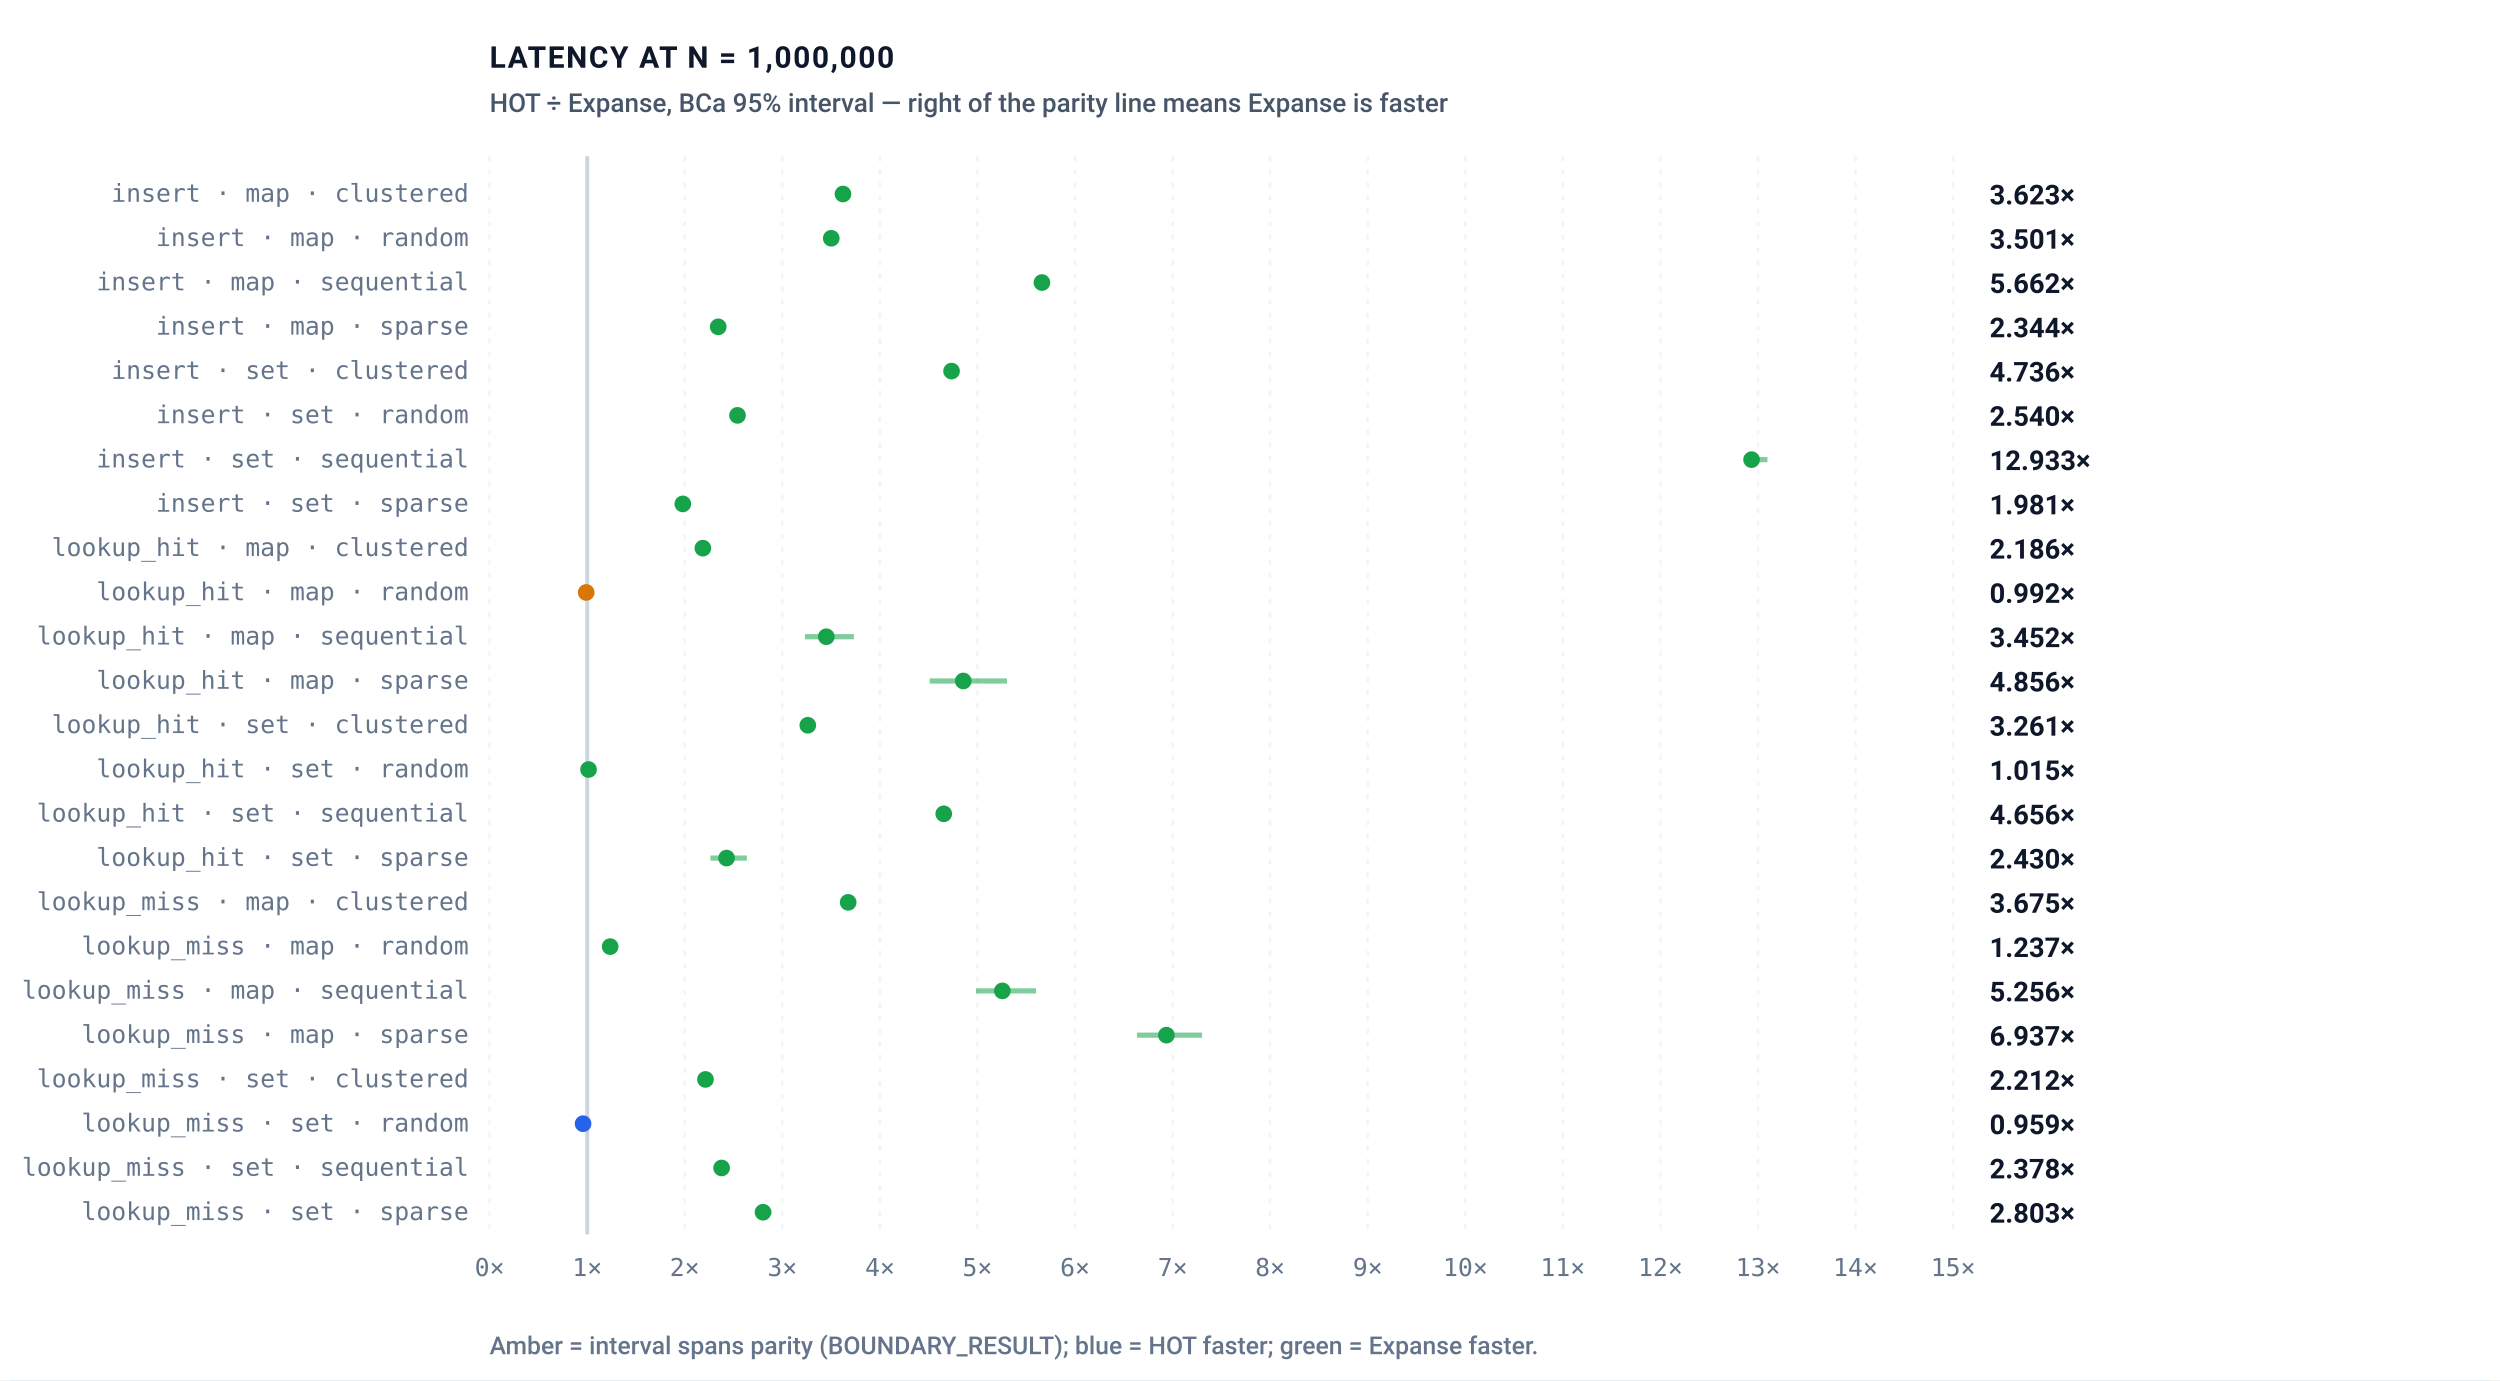
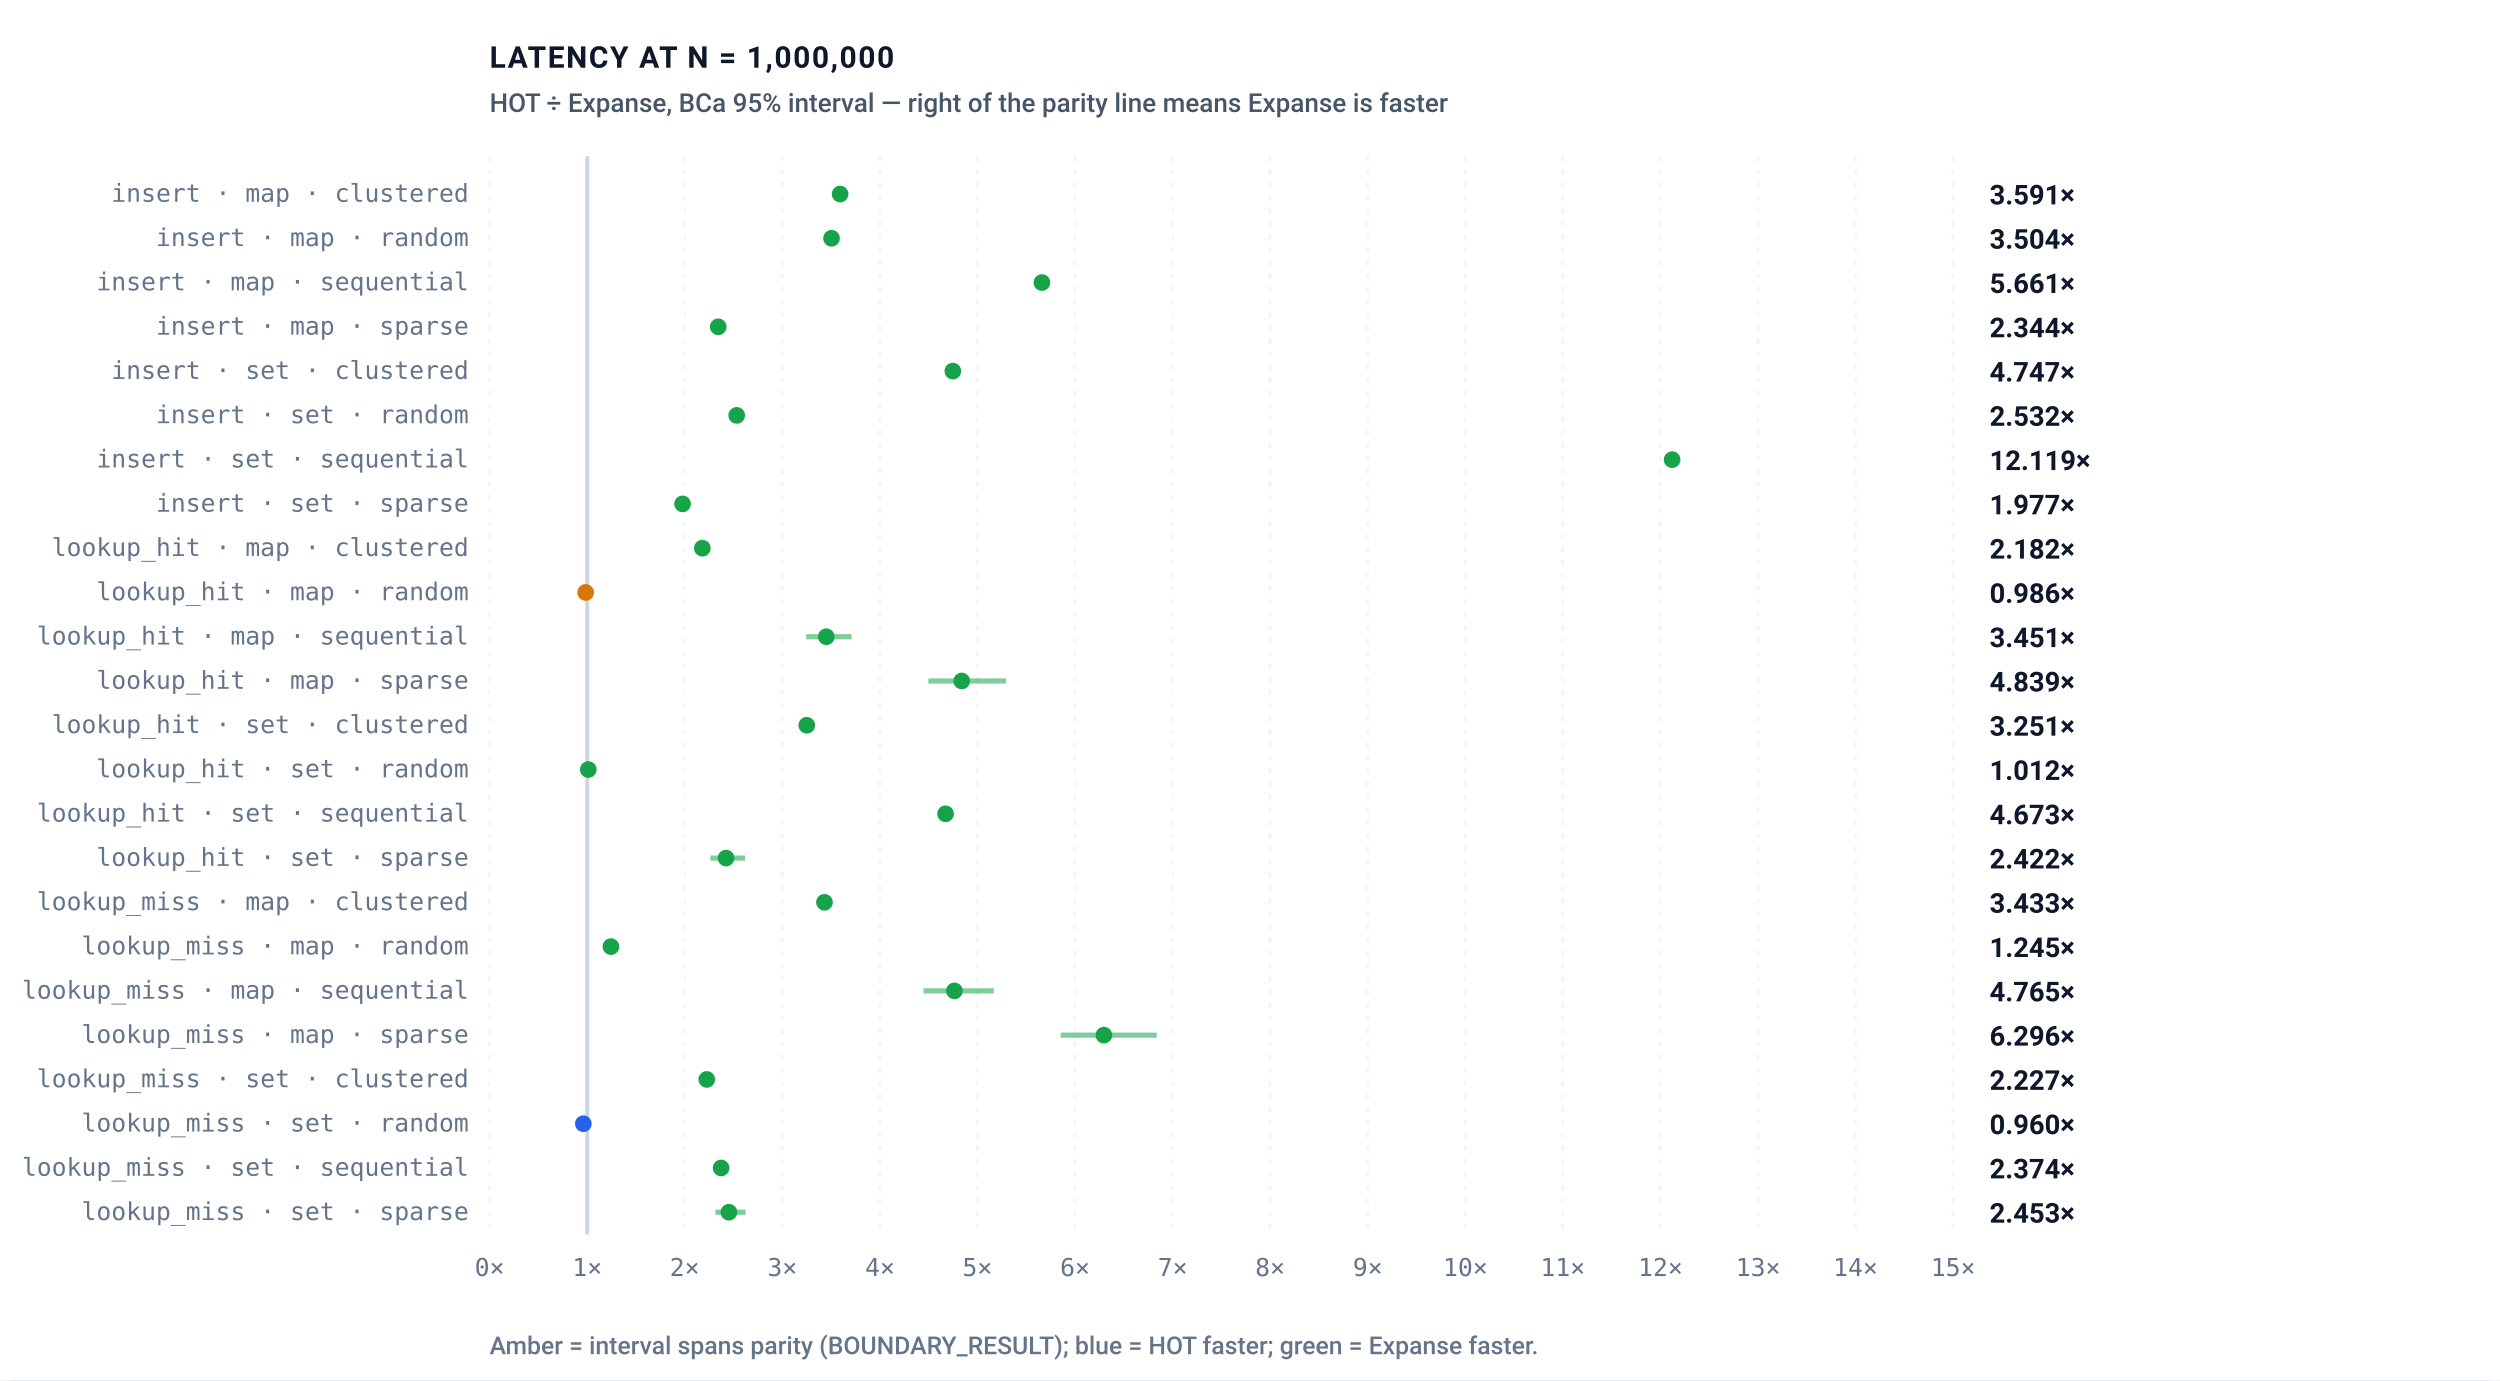
<svg xmlns="http://www.w3.org/2000/svg" role="img" viewBox="0 0 960 530" width="100%" height="100%">
  <defs>
    <style>
      .bg { fill: #ffffff; }
      .border { stroke: #e2e8f0; stroke-width: 1px; fill: none; }
      .grid { stroke: #f1f5f9; stroke-width: 1px; stroke-dasharray: 2,3; }
      .axis { stroke: #cbd5e1; stroke-width: 1.5px; }
      .divider { stroke: #e2e8f0; stroke-width: 1px; }

      .t-title { font-family: -apple-system, BlinkMacSystemFont, "Segoe UI", Roboto, Helvetica, Arial, sans-serif; font-size: 11.5px; font-weight: 700; letter-spacing: 0.6px; fill: #0f172a; text-transform: uppercase; }
      .t-sub { font-family: -apple-system, BlinkMacSystemFont, "Segoe UI", Roboto, Helvetica, Arial, sans-serif; font-size: 10px; font-weight: 500; fill: #475569; }
      .t-unit { font-family: ui-monospace, SFMono-Regular, Menlo, Monaco, Consolas, monospace; font-size: 10px; font-weight: 600; fill: #475569; }
      .t-axis-label { font-family: ui-monospace, SFMono-Regular, Menlo, Monaco, Consolas, monospace; font-size: 9.5px; font-weight: 500; fill: #64748b; }
      .t-bar-label { font-family: -apple-system, BlinkMacSystemFont, "Segoe UI", Roboto, Helvetica, Arial, sans-serif; font-size: 11px; font-weight: 700; fill: #0f172a; }
      .t-legend { font-family: -apple-system, BlinkMacSystemFont, "Segoe UI", Roboto, Helvetica, Arial, sans-serif; font-size: 10.5px; font-weight: 600; fill: #0f172a; }

      .t-val-accent { font-family: ui-monospace, SFMono-Regular, Menlo, Monaco, Consolas, monospace; font-size: 11px; font-weight: 700; fill: #15803d; }
      .t-val-blue { font-family: ui-monospace, SFMono-Regular, Menlo, Monaco, Consolas, monospace; font-size: 11px; font-weight: 600; fill: #2563eb; }
      .t-note { font-family: -apple-system, BlinkMacSystemFont, "Segoe UI", Roboto, Helvetica, Arial, sans-serif; font-size: 9.5px; font-weight: 500; fill: #64748b; }

      .b-expanse { fill: #16a34a; }
      .b-art { fill: #2563eb; }
      .b-hot { fill: #2563eb; }
      .b-btree { fill: #d97706; }
      .b-hashmap { fill: #7c3aed; }

      .badge-win { fill: #dcfce7; stroke: #86efac; stroke-width: 1px; }
      .badge-win-text { font-family: ui-monospace, SFMono-Regular, Menlo, Monaco, Consolas, monospace; font-size: 9.5px; font-weight: 700; fill: #15803d; text-anchor: middle; }
      .badge-loss { fill: #fef3c7; stroke: #fcd34d; stroke-width: 1px; }
      .badge-loss-text { font-family: ui-monospace, SFMono-Regular, Menlo, Monaco, Consolas, monospace; font-size: 9.5px; font-weight: 700; fill: #b45309; text-anchor: middle; }

      @media (prefers-color-scheme: dark) {
        .bg { fill: #0d1117; }
        .border { stroke: #30363d; }
        .grid { stroke: #21262d; }
        .axis { stroke: #484f58; }
        .divider { stroke: #21262d; }
        .t-title { fill: #f0f6fc; }
        .t-sub { fill: #94a3b8; }
        .t-unit { fill: #94a3b8; }
        .t-axis-label { fill: #94a3b8; }
        .t-bar-label { fill: #f8fafc; }
        .t-legend { fill: #f8fafc; }
        .t-val-accent { fill: #4ade80; }
        .t-val-blue { fill: #38bdf8; }
        .t-note { fill: #94a3b8; }
        .b-expanse { fill: #22c55e; }
        .b-art { fill: #3b82f6; }
        .b-hot { fill: #3b82f6; }
        .b-btree { fill: #f59e0b; }
        .b-hashmap { fill: #a855f7; }
        .badge-win { fill: #052e16; stroke: #166534; }
        .badge-win-text { fill: #4ade80; }
        .badge-loss { fill: #451a03; stroke: #92400e; }
        .badge-loss-text { fill: #fbbf24; }
      }

      :root[data-theme="dark"] .bg, [data-theme="dark"] .bg { fill: #0d1117; }
      :root[data-theme="dark"] .border, [data-theme="dark"] .border { stroke: #30363d; }
      :root[data-theme="dark"] .grid, [data-theme="dark"] .grid { stroke: #21262d; }
      :root[data-theme="dark"] .axis, [data-theme="dark"] .axis { stroke: #484f58; }
      :root[data-theme="dark"] .divider, [data-theme="dark"] .divider { stroke: #21262d; }
      :root[data-theme="dark"] .t-title, [data-theme="dark"] .t-title { fill: #f0f6fc; }
      :root[data-theme="dark"] .t-sub, [data-theme="dark"] .t-sub { fill: #94a3b8; }
      :root[data-theme="dark"] .t-unit, [data-theme="dark"] .t-unit { fill: #94a3b8; }
      :root[data-theme="dark"] .t-axis-label, [data-theme="dark"] .t-axis-label { fill: #94a3b8; }
      :root[data-theme="dark"] .t-bar-label, [data-theme="dark"] .t-bar-label { fill: #f8fafc; }
      :root[data-theme="dark"] .t-legend, [data-theme="dark"] .t-legend { fill: #f8fafc; }
      :root[data-theme="dark"] .t-val-accent, [data-theme="dark"] .t-val-accent { fill: #4ade80; }
      :root[data-theme="dark"] .t-val-blue, [data-theme="dark"] .t-val-blue { fill: #38bdf8; }
      :root[data-theme="dark"] .t-note, [data-theme="dark"] .t-note { fill: #94a3b8; }
      :root[data-theme="dark"] .b-expanse, [data-theme="dark"] .b-expanse { fill: #22c55e; }
      :root[data-theme="dark"] .b-art, [data-theme="dark"] .b-art { fill: #3b82f6; }
      :root[data-theme="dark"] .b-hot, [data-theme="dark"] .b-hot { fill: #3b82f6; }
      :root[data-theme="dark"] .b-btree, [data-theme="dark"] .b-btree { fill: #f59e0b; }
      :root[data-theme="dark"] .b-hashmap, [data-theme="dark"] .b-hashmap { fill: #a855f7; }
      :root[data-theme="dark"] .badge-win, [data-theme="dark"] .badge-win { fill: #052e16; stroke: #166534; }
      :root[data-theme="dark"] .badge-win-text, [data-theme="dark"] .badge-win-text { fill: #4ade80; }
      :root[data-theme="dark"] .badge-loss, [data-theme="dark"] .badge-loss { fill: #451a03; stroke: #92400e; }
      :root[data-theme="dark"] .badge-loss-text, [data-theme="dark"] .badge-loss-text { fill: #fbbf24; }
    </style>
  </defs>
  <rect width="100%" height="100%" class="bg" rx="6" />
  <rect width="100%" height="100%" class="border" rx="6" />
  <rect class="bg" x="0" y="0" width="960" height="530" />
  <text class="t-title" x="188" y="26">LATENCY AT N = 1,000,000</text>
  <text class="t-sub" x="188" y="43">HOT ÷ Expanse, BCa 95% interval — right of the parity line means Expanse is faster</text>
  <line class="grid" x1="188.0" y1="60" x2="188.0" y2="474" />
  <text class="t-axis-label" x="188.0" y="490.0" text-anchor="middle">0×</text>
  <line class="grid" x1="225.5" y1="60" x2="225.5" y2="474" />
  <text class="t-axis-label" x="225.5" y="490.0" text-anchor="middle">1×</text>
  <line class="grid" x1="262.9" y1="60" x2="262.9" y2="474" />
  <text class="t-axis-label" x="262.9" y="490.0" text-anchor="middle">2×</text>
  <line class="grid" x1="300.4" y1="60" x2="300.4" y2="474" />
  <text class="t-axis-label" x="300.4" y="490.0" text-anchor="middle">3×</text>
  <line class="grid" x1="337.9" y1="60" x2="337.9" y2="474" />
  <text class="t-axis-label" x="337.9" y="490.0" text-anchor="middle">4×</text>
  <line class="grid" x1="375.3" y1="60" x2="375.3" y2="474" />
  <text class="t-axis-label" x="375.3" y="490.0" text-anchor="middle">5×</text>
  <line class="grid" x1="412.8" y1="60" x2="412.8" y2="474" />
  <text class="t-axis-label" x="412.8" y="490.0" text-anchor="middle">6×</text>
  <line class="grid" x1="450.3" y1="60" x2="450.3" y2="474" />
  <text class="t-axis-label" x="450.3" y="490.0" text-anchor="middle">7×</text>
  <line class="grid" x1="487.7" y1="60" x2="487.7" y2="474" />
  <text class="t-axis-label" x="487.7" y="490.0" text-anchor="middle">8×</text>
  <line class="grid" x1="525.2" y1="60" x2="525.2" y2="474" />
  <text class="t-axis-label" x="525.2" y="490.0" text-anchor="middle">9×</text>
  <line class="grid" x1="562.7" y1="60" x2="562.7" y2="474" />
  <text class="t-axis-label" x="562.7" y="490.0" text-anchor="middle">10×</text>
  <line class="grid" x1="600.1" y1="60" x2="600.1" y2="474" />
  <text class="t-axis-label" x="600.1" y="490.0" text-anchor="middle">11×</text>
  <line class="grid" x1="637.6" y1="60" x2="637.6" y2="474" />
  <text class="t-axis-label" x="637.6" y="490.0" text-anchor="middle">12×</text>
  <line class="grid" x1="675.1" y1="60" x2="675.1" y2="474" />
  <text class="t-axis-label" x="675.1" y="490.0" text-anchor="middle">13×</text>
  <line class="grid" x1="712.5" y1="60" x2="712.5" y2="474" />
  <text class="t-axis-label" x="712.5" y="490.0" text-anchor="middle">14×</text>
  <line class="grid" x1="750.0" y1="60" x2="750.0" y2="474" />
  <text class="t-axis-label" x="750.0" y="490.0" text-anchor="middle">15×</text>
  <line class="axis" x1="225.5" y1="60" x2="225.5" y2="474" />
-   <line x1="322.8" y1="74.5" x2="324.2" y2="74.5" stroke="#16a34a" stroke-width="2" opacity="0.55" />
-   <circle cx="323.7" cy="74.5" r="3.2" fill="#16a34a" />
+   <line x1="322.0" y1="74.5" x2="323.0" y2="74.5" stroke="#16a34a" stroke-width="2" opacity="0.55" />
+   <circle cx="322.6" cy="74.5" r="3.2" fill="#16a34a" />
  <text class="t-axis-label" x="180" y="77.5" text-anchor="end">insert · map · clustered</text>
-   <text class="t-legend" x="764" y="78.5" fill="#16a34a">3.623×</text>
-   <line x1="318.5" y1="91.5" x2="320.1" y2="91.5" stroke="#16a34a" stroke-width="2" opacity="0.55" />
-   <circle cx="319.2" cy="91.5" r="3.2" fill="#16a34a" />
+   <text class="t-legend" x="764" y="78.5" fill="#16a34a">3.591×</text>
+   <line x1="318.8" y1="91.5" x2="319.9" y2="91.5" stroke="#16a34a" stroke-width="2" opacity="0.55" />
+   <circle cx="319.3" cy="91.5" r="3.2" fill="#16a34a" />
  <text class="t-axis-label" x="180" y="94.5" text-anchor="end">insert · map · random</text>
-   <text class="t-legend" x="764" y="95.5" fill="#16a34a">3.501×</text>
+   <text class="t-legend" x="764" y="95.5" fill="#16a34a">3.504×</text>
  <line x1="399.6" y1="108.5" x2="400.6" y2="108.5" stroke="#16a34a" stroke-width="2" opacity="0.55" />
  <circle cx="400.1" cy="108.5" r="3.2" fill="#16a34a" />
  <text class="t-axis-label" x="180" y="111.5" text-anchor="end">insert · map · sequential</text>
-   <text class="t-legend" x="764" y="112.5" fill="#16a34a">5.662×</text>
-   <line x1="275.5" y1="125.5" x2="276.1" y2="125.5" stroke="#16a34a" stroke-width="2" opacity="0.55" />
+   <text class="t-legend" x="764" y="112.5" fill="#16a34a">5.661×</text>
+   <line x1="275.4" y1="125.5" x2="276.1" y2="125.5" stroke="#16a34a" stroke-width="2" opacity="0.55" />
  <circle cx="275.8" cy="125.5" r="3.2" fill="#16a34a" />
  <text class="t-axis-label" x="180" y="128.5" text-anchor="end">insert · map · sparse</text>
  <text class="t-legend" x="764" y="129.5" fill="#16a34a">2.344×</text>
-   <line x1="364.8" y1="142.5" x2="365.9" y2="142.5" stroke="#16a34a" stroke-width="2" opacity="0.55" />
-   <circle cx="365.4" cy="142.5" r="3.2" fill="#16a34a" />
+   <line x1="365.5" y1="142.5" x2="366.7" y2="142.5" stroke="#16a34a" stroke-width="2" opacity="0.55" />
+   <circle cx="365.9" cy="142.5" r="3.2" fill="#16a34a" />
  <text class="t-axis-label" x="180" y="145.5" text-anchor="end">insert · set · clustered</text>
-   <text class="t-legend" x="764" y="146.5" fill="#16a34a">4.736×</text>
-   <line x1="282.8" y1="159.5" x2="283.5" y2="159.5" stroke="#16a34a" stroke-width="2" opacity="0.55" />
-   <circle cx="283.2" cy="159.5" r="3.2" fill="#16a34a" />
+   <text class="t-legend" x="764" y="146.5" fill="#16a34a">4.747×</text>
+   <line x1="282.5" y1="159.5" x2="283.1" y2="159.5" stroke="#16a34a" stroke-width="2" opacity="0.55" />
+   <circle cx="282.9" cy="159.5" r="3.2" fill="#16a34a" />
  <text class="t-axis-label" x="180" y="162.5" text-anchor="end">insert · set · random</text>
-   <text class="t-legend" x="764" y="163.5" fill="#16a34a">2.540×</text>
-   <line x1="670.0" y1="176.5" x2="678.7" y2="176.5" stroke="#16a34a" stroke-width="2" opacity="0.55" />
-   <circle cx="672.6" cy="176.5" r="3.2" fill="#16a34a" />
+   <text class="t-legend" x="764" y="163.5" fill="#16a34a">2.532×</text>
+   <line x1="639.3" y1="176.5" x2="644.4" y2="176.5" stroke="#16a34a" stroke-width="2" opacity="0.55" />
+   <circle cx="642.1" cy="176.5" r="3.2" fill="#16a34a" />
  <text class="t-axis-label" x="180" y="179.5" text-anchor="end">insert · set · sequential</text>
-   <text class="t-legend" x="764" y="180.5" fill="#16a34a">12.933×</text>
-   <line x1="262.0" y1="193.5" x2="262.5" y2="193.5" stroke="#16a34a" stroke-width="2" opacity="0.55" />
-   <circle cx="262.2" cy="193.5" r="3.2" fill="#16a34a" />
+   <text class="t-legend" x="764" y="180.5" fill="#16a34a">12.119×</text>
+   <line x1="261.8" y1="193.5" x2="262.4" y2="193.5" stroke="#16a34a" stroke-width="2" opacity="0.55" />
+   <circle cx="262.1" cy="193.5" r="3.2" fill="#16a34a" />
  <text class="t-axis-label" x="180" y="196.5" text-anchor="end">insert · set · sparse</text>
-   <text class="t-legend" x="764" y="197.5" fill="#16a34a">1.981×</text>
-   <line x1="268.6" y1="210.5" x2="271.3" y2="210.5" stroke="#16a34a" stroke-width="2" opacity="0.55" />
-   <circle cx="269.9" cy="210.5" r="3.2" fill="#16a34a" />
+   <text class="t-legend" x="764" y="197.5" fill="#16a34a">1.977×</text>
+   <line x1="268.4" y1="210.5" x2="271.2" y2="210.5" stroke="#16a34a" stroke-width="2" opacity="0.55" />
+   <circle cx="269.7" cy="210.5" r="3.2" fill="#16a34a" />
  <text class="t-axis-label" x="180" y="213.5" text-anchor="end">lookup_hit · map · clustered</text>
-   <text class="t-legend" x="764" y="214.5" fill="#16a34a">2.186×</text>
-   <line x1="224.6" y1="227.5" x2="225.7" y2="227.5" stroke="#d97706" stroke-width="2" opacity="0.55" />
-   <circle cx="225.1" cy="227.5" r="3.2" fill="#d97706" />
+   <text class="t-legend" x="764" y="214.5" fill="#16a34a">2.182×</text>
+   <line x1="224.3" y1="227.5" x2="225.6" y2="227.5" stroke="#d97706" stroke-width="2" opacity="0.55" />
+   <circle cx="224.9" cy="227.5" r="3.2" fill="#d97706" />
  <text class="t-axis-label" x="180" y="230.5" text-anchor="end">lookup_hit · map · random</text>
-   <text class="t-legend" x="764" y="231.5" fill="#d97706">0.992×</text>
-   <line x1="309.1" y1="244.5" x2="327.9" y2="244.5" stroke="#16a34a" stroke-width="2" opacity="0.55" />
+   <text class="t-legend" x="764" y="231.5" fill="#d97706">0.986×</text>
+   <line x1="309.6" y1="244.5" x2="327.0" y2="244.5" stroke="#16a34a" stroke-width="2" opacity="0.55" />
  <circle cx="317.3" cy="244.5" r="3.2" fill="#16a34a" />
  <text class="t-axis-label" x="180" y="247.5" text-anchor="end">lookup_hit · map · sequential</text>
-   <text class="t-legend" x="764" y="248.5" fill="#16a34a">3.452×</text>
-   <line x1="357.0" y1="261.5" x2="386.7" y2="261.5" stroke="#16a34a" stroke-width="2" opacity="0.55" />
-   <circle cx="369.9" cy="261.5" r="3.2" fill="#16a34a" />
+   <text class="t-legend" x="764" y="248.5" fill="#16a34a">3.451×</text>
+   <line x1="356.5" y1="261.5" x2="386.3" y2="261.5" stroke="#16a34a" stroke-width="2" opacity="0.55" />
+   <circle cx="369.3" cy="261.5" r="3.2" fill="#16a34a" />
  <text class="t-axis-label" x="180" y="264.5" text-anchor="end">lookup_hit · map · sparse</text>
-   <text class="t-legend" x="764" y="265.5" fill="#16a34a">4.856×</text>
-   <line x1="309.3" y1="278.5" x2="312.9" y2="278.5" stroke="#16a34a" stroke-width="2" opacity="0.55" />
-   <circle cx="310.2" cy="278.5" r="3.2" fill="#16a34a" />
+   <text class="t-legend" x="764" y="265.5" fill="#16a34a">4.839×</text>
+   <line x1="309.1" y1="278.5" x2="311.5" y2="278.5" stroke="#16a34a" stroke-width="2" opacity="0.55" />
+   <circle cx="309.8" cy="278.5" r="3.2" fill="#16a34a" />
  <text class="t-axis-label" x="180" y="281.5" text-anchor="end">lookup_hit · set · clustered</text>
-   <text class="t-legend" x="764" y="282.5" fill="#16a34a">3.261×</text>
-   <line x1="225.7" y1="295.5" x2="226.3" y2="295.5" stroke="#16a34a" stroke-width="2" opacity="0.55" />
-   <circle cx="226.0" cy="295.5" r="3.2" fill="#16a34a" />
+   <text class="t-legend" x="764" y="282.5" fill="#16a34a">3.251×</text>
+   <line x1="225.6" y1="295.5" x2="226.3" y2="295.5" stroke="#16a34a" stroke-width="2" opacity="0.55" />
+   <circle cx="225.9" cy="295.5" r="3.2" fill="#16a34a" />
  <text class="t-axis-label" x="180" y="298.5" text-anchor="end">lookup_hit · set · random</text>
-   <text class="t-legend" x="764" y="299.5" fill="#16a34a">1.015×</text>
-   <line x1="361.2" y1="312.5" x2="365.1" y2="312.5" stroke="#16a34a" stroke-width="2" opacity="0.55" />
-   <circle cx="362.4" cy="312.5" r="3.2" fill="#16a34a" />
+   <text class="t-legend" x="764" y="299.5" fill="#16a34a">1.012×</text>
+   <line x1="361.5" y1="312.5" x2="365.2" y2="312.5" stroke="#16a34a" stroke-width="2" opacity="0.55" />
+   <circle cx="363.1" cy="312.5" r="3.2" fill="#16a34a" />
  <text class="t-axis-label" x="180" y="315.5" text-anchor="end">lookup_hit · set · sequential</text>
-   <text class="t-legend" x="764" y="316.5" fill="#16a34a">4.656×</text>
-   <line x1="272.8" y1="329.5" x2="286.8" y2="329.5" stroke="#16a34a" stroke-width="2" opacity="0.55" />
-   <circle cx="279.0" cy="329.5" r="3.2" fill="#16a34a" />
+   <text class="t-legend" x="764" y="316.5" fill="#16a34a">4.673×</text>
+   <line x1="272.8" y1="329.5" x2="286.1" y2="329.5" stroke="#16a34a" stroke-width="2" opacity="0.55" />
+   <circle cx="278.8" cy="329.5" r="3.2" fill="#16a34a" />
  <text class="t-axis-label" x="180" y="332.5" text-anchor="end">lookup_hit · set · sparse</text>
-   <text class="t-legend" x="764" y="333.5" fill="#16a34a">2.430×</text>
-   <line x1="323.7" y1="346.5" x2="327.8" y2="346.5" stroke="#16a34a" stroke-width="2" opacity="0.55" />
-   <circle cx="325.7" cy="346.5" r="3.2" fill="#16a34a" />
+   <text class="t-legend" x="764" y="333.5" fill="#16a34a">2.422×</text>
+   <line x1="314.6" y1="346.5" x2="318.9" y2="346.5" stroke="#16a34a" stroke-width="2" opacity="0.55" />
+   <circle cx="316.6" cy="346.5" r="3.2" fill="#16a34a" />
  <text class="t-axis-label" x="180" y="349.5" text-anchor="end">lookup_miss · map · clustered</text>
-   <text class="t-legend" x="764" y="350.5" fill="#16a34a">3.675×</text>
-   <line x1="233.5" y1="363.5" x2="235.1" y2="363.5" stroke="#16a34a" stroke-width="2" opacity="0.55" />
-   <circle cx="234.3" cy="363.5" r="3.2" fill="#16a34a" />
+   <text class="t-legend" x="764" y="350.5" fill="#16a34a">3.433×</text>
+   <line x1="233.9" y1="363.5" x2="235.4" y2="363.5" stroke="#16a34a" stroke-width="2" opacity="0.55" />
+   <circle cx="234.6" cy="363.5" r="3.2" fill="#16a34a" />
  <text class="t-axis-label" x="180" y="366.5" text-anchor="end">lookup_miss · map · random</text>
-   <text class="t-legend" x="764" y="367.5" fill="#16a34a">1.237×</text>
-   <line x1="374.8" y1="380.5" x2="397.8" y2="380.5" stroke="#16a34a" stroke-width="2" opacity="0.55" />
-   <circle cx="384.9" cy="380.5" r="3.2" fill="#16a34a" />
+   <text class="t-legend" x="764" y="367.5" fill="#16a34a">1.245×</text>
+   <line x1="354.6" y1="380.5" x2="381.6" y2="380.5" stroke="#16a34a" stroke-width="2" opacity="0.55" />
+   <circle cx="366.5" cy="380.5" r="3.2" fill="#16a34a" />
  <text class="t-axis-label" x="180" y="383.5" text-anchor="end">lookup_miss · map · sequential</text>
-   <text class="t-legend" x="764" y="384.5" fill="#16a34a">5.256×</text>
-   <line x1="436.6" y1="397.5" x2="461.6" y2="397.5" stroke="#16a34a" stroke-width="2" opacity="0.55" />
-   <circle cx="447.9" cy="397.5" r="3.2" fill="#16a34a" />
+   <text class="t-legend" x="764" y="384.5" fill="#16a34a">4.765×</text>
+   <line x1="407.3" y1="397.5" x2="444.2" y2="397.5" stroke="#16a34a" stroke-width="2" opacity="0.55" />
+   <circle cx="423.9" cy="397.5" r="3.2" fill="#16a34a" />
  <text class="t-axis-label" x="180" y="400.5" text-anchor="end">lookup_miss · map · sparse</text>
-   <text class="t-legend" x="764" y="401.5" fill="#16a34a">6.937×</text>
-   <line x1="270.3" y1="414.5" x2="271.6" y2="414.5" stroke="#16a34a" stroke-width="2" opacity="0.55" />
-   <circle cx="270.9" cy="414.5" r="3.2" fill="#16a34a" />
+   <text class="t-legend" x="764" y="401.5" fill="#16a34a">6.296×</text>
+   <line x1="270.8" y1="414.5" x2="273.6" y2="414.5" stroke="#16a34a" stroke-width="2" opacity="0.55" />
+   <circle cx="271.4" cy="414.5" r="3.2" fill="#16a34a" />
  <text class="t-axis-label" x="180" y="417.5" text-anchor="end">lookup_miss · set · clustered</text>
-   <text class="t-legend" x="764" y="418.5" fill="#16a34a">2.212×</text>
+   <text class="t-legend" x="764" y="418.5" fill="#16a34a">2.227×</text>
  <line x1="223.7" y1="431.5" x2="224.2" y2="431.5" stroke="#2563eb" stroke-width="2" opacity="0.55" />
-   <circle cx="223.9" cy="431.5" r="3.2" fill="#2563eb" />
+   <circle cx="224.0" cy="431.5" r="3.2" fill="#2563eb" />
  <text class="t-axis-label" x="180" y="434.5" text-anchor="end">lookup_miss · set · random</text>
-   <text class="t-legend" x="764" y="435.5" fill="#2563eb">0.959×</text>
-   <line x1="276.1" y1="448.5" x2="279.9" y2="448.5" stroke="#16a34a" stroke-width="2" opacity="0.55" />
-   <circle cx="277.1" cy="448.5" r="3.2" fill="#16a34a" />
+   <text class="t-legend" x="764" y="435.5" fill="#2563eb">0.960×</text>
+   <line x1="276.2" y1="448.5" x2="279.2" y2="448.5" stroke="#16a34a" stroke-width="2" opacity="0.55" />
+   <circle cx="276.9" cy="448.5" r="3.2" fill="#16a34a" />
  <text class="t-axis-label" x="180" y="451.5" text-anchor="end">lookup_miss · set · sequential</text>
-   <text class="t-legend" x="764" y="452.5" fill="#16a34a">2.378×</text>
-   <line x1="290.0" y1="465.5" x2="296.2" y2="465.5" stroke="#16a34a" stroke-width="2" opacity="0.55" />
-   <circle cx="293.0" cy="465.5" r="3.2" fill="#16a34a" />
+   <text class="t-legend" x="764" y="452.5" fill="#16a34a">2.374×</text>
+   <line x1="274.7" y1="465.5" x2="286.3" y2="465.5" stroke="#16a34a" stroke-width="2" opacity="0.55" />
+   <circle cx="279.9" cy="465.5" r="3.2" fill="#16a34a" />
  <text class="t-axis-label" x="180" y="468.5" text-anchor="end">lookup_miss · set · sparse</text>
-   <text class="t-legend" x="764" y="469.5" fill="#16a34a">2.803×</text>
+   <text class="t-legend" x="764" y="469.5" fill="#16a34a">2.453×</text>
  <text class="t-note" x="188" y="520">Amber = interval spans parity (BOUNDARY_RESULT); blue = HOT faster; green = Expanse faster.</text>
</svg>
